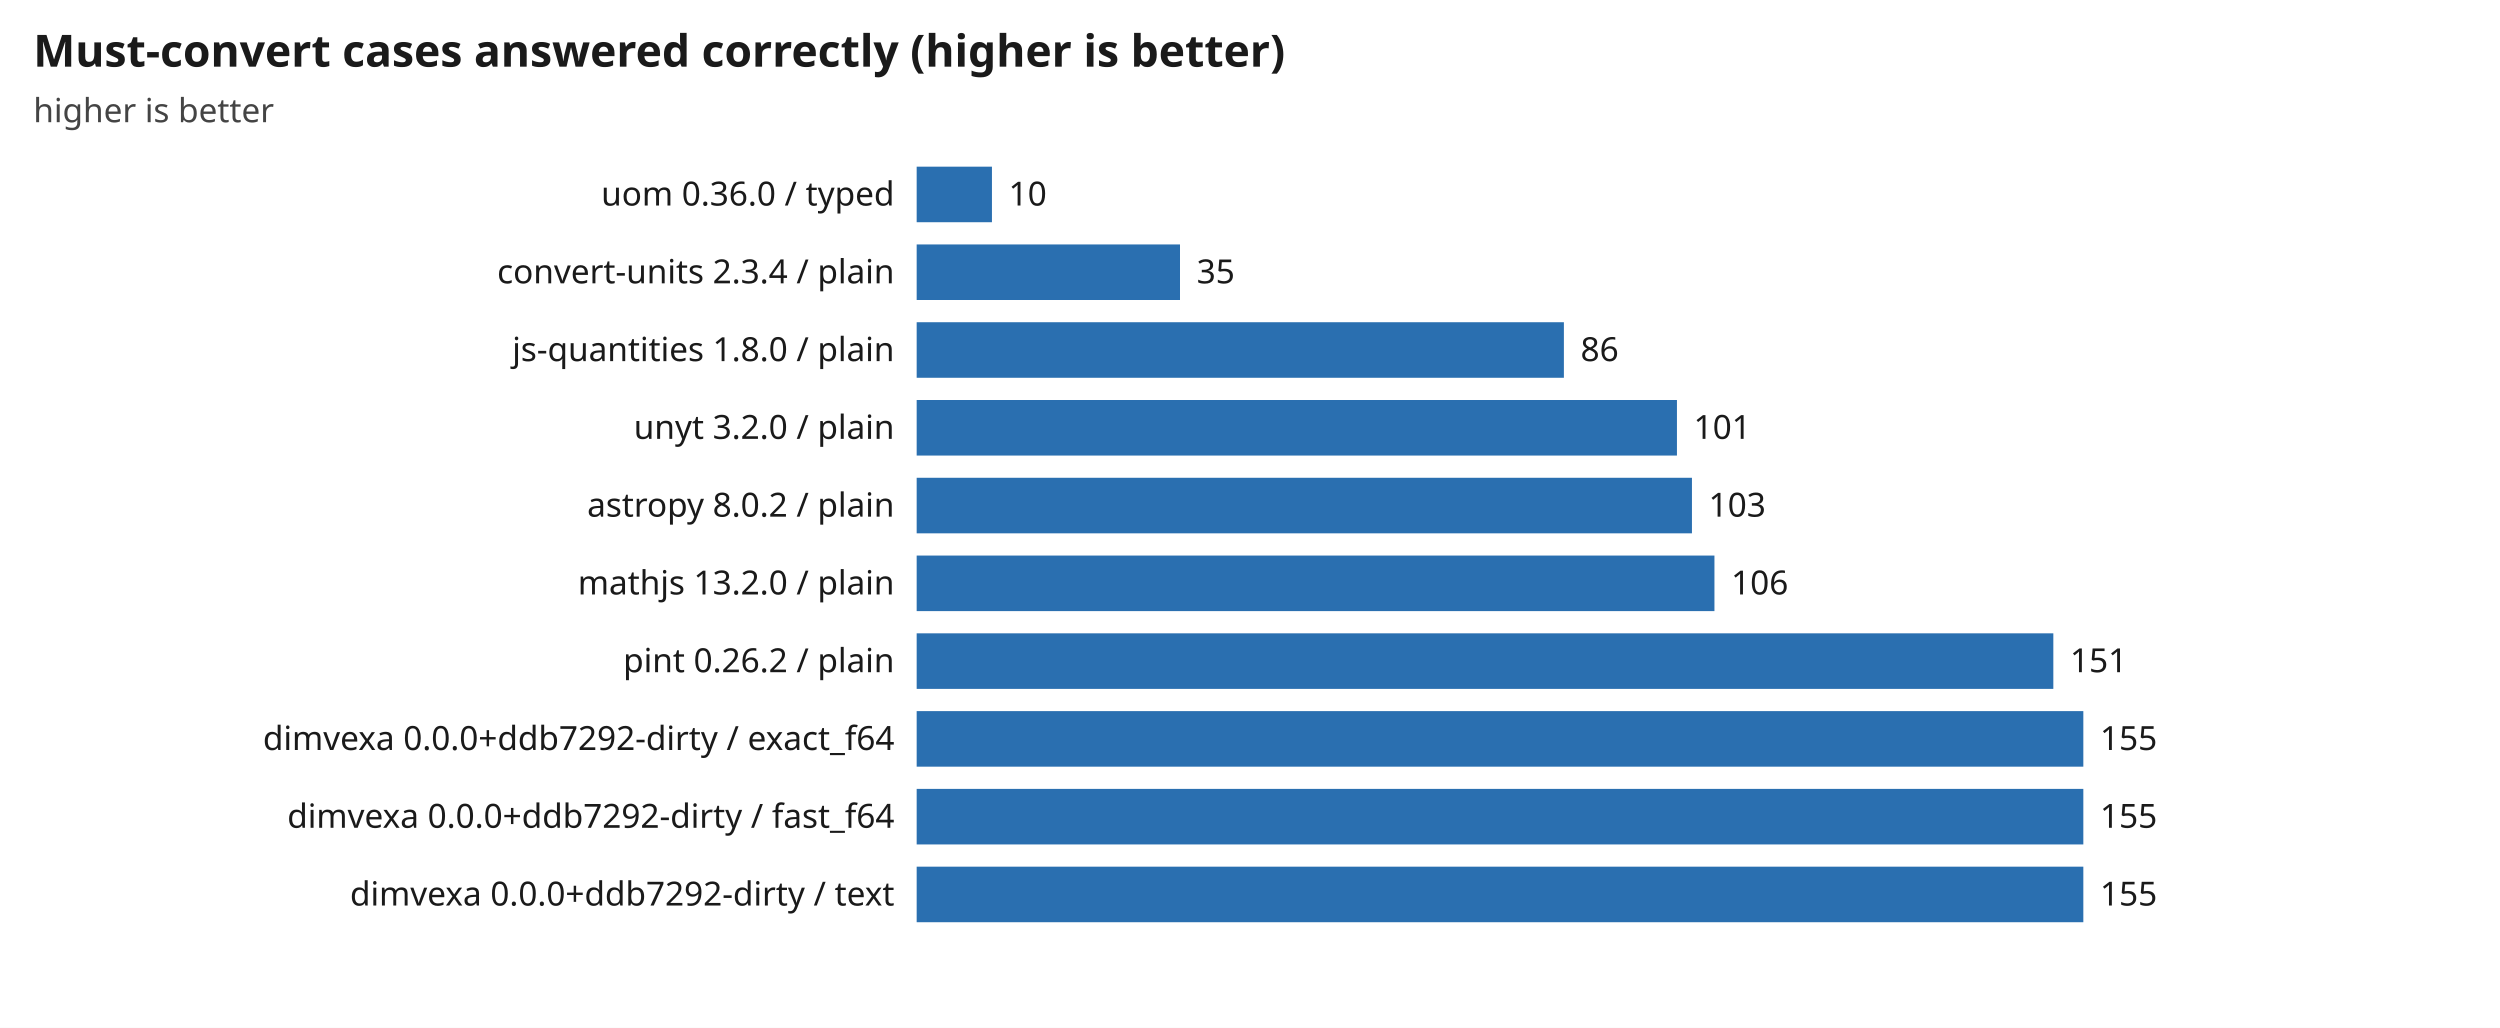
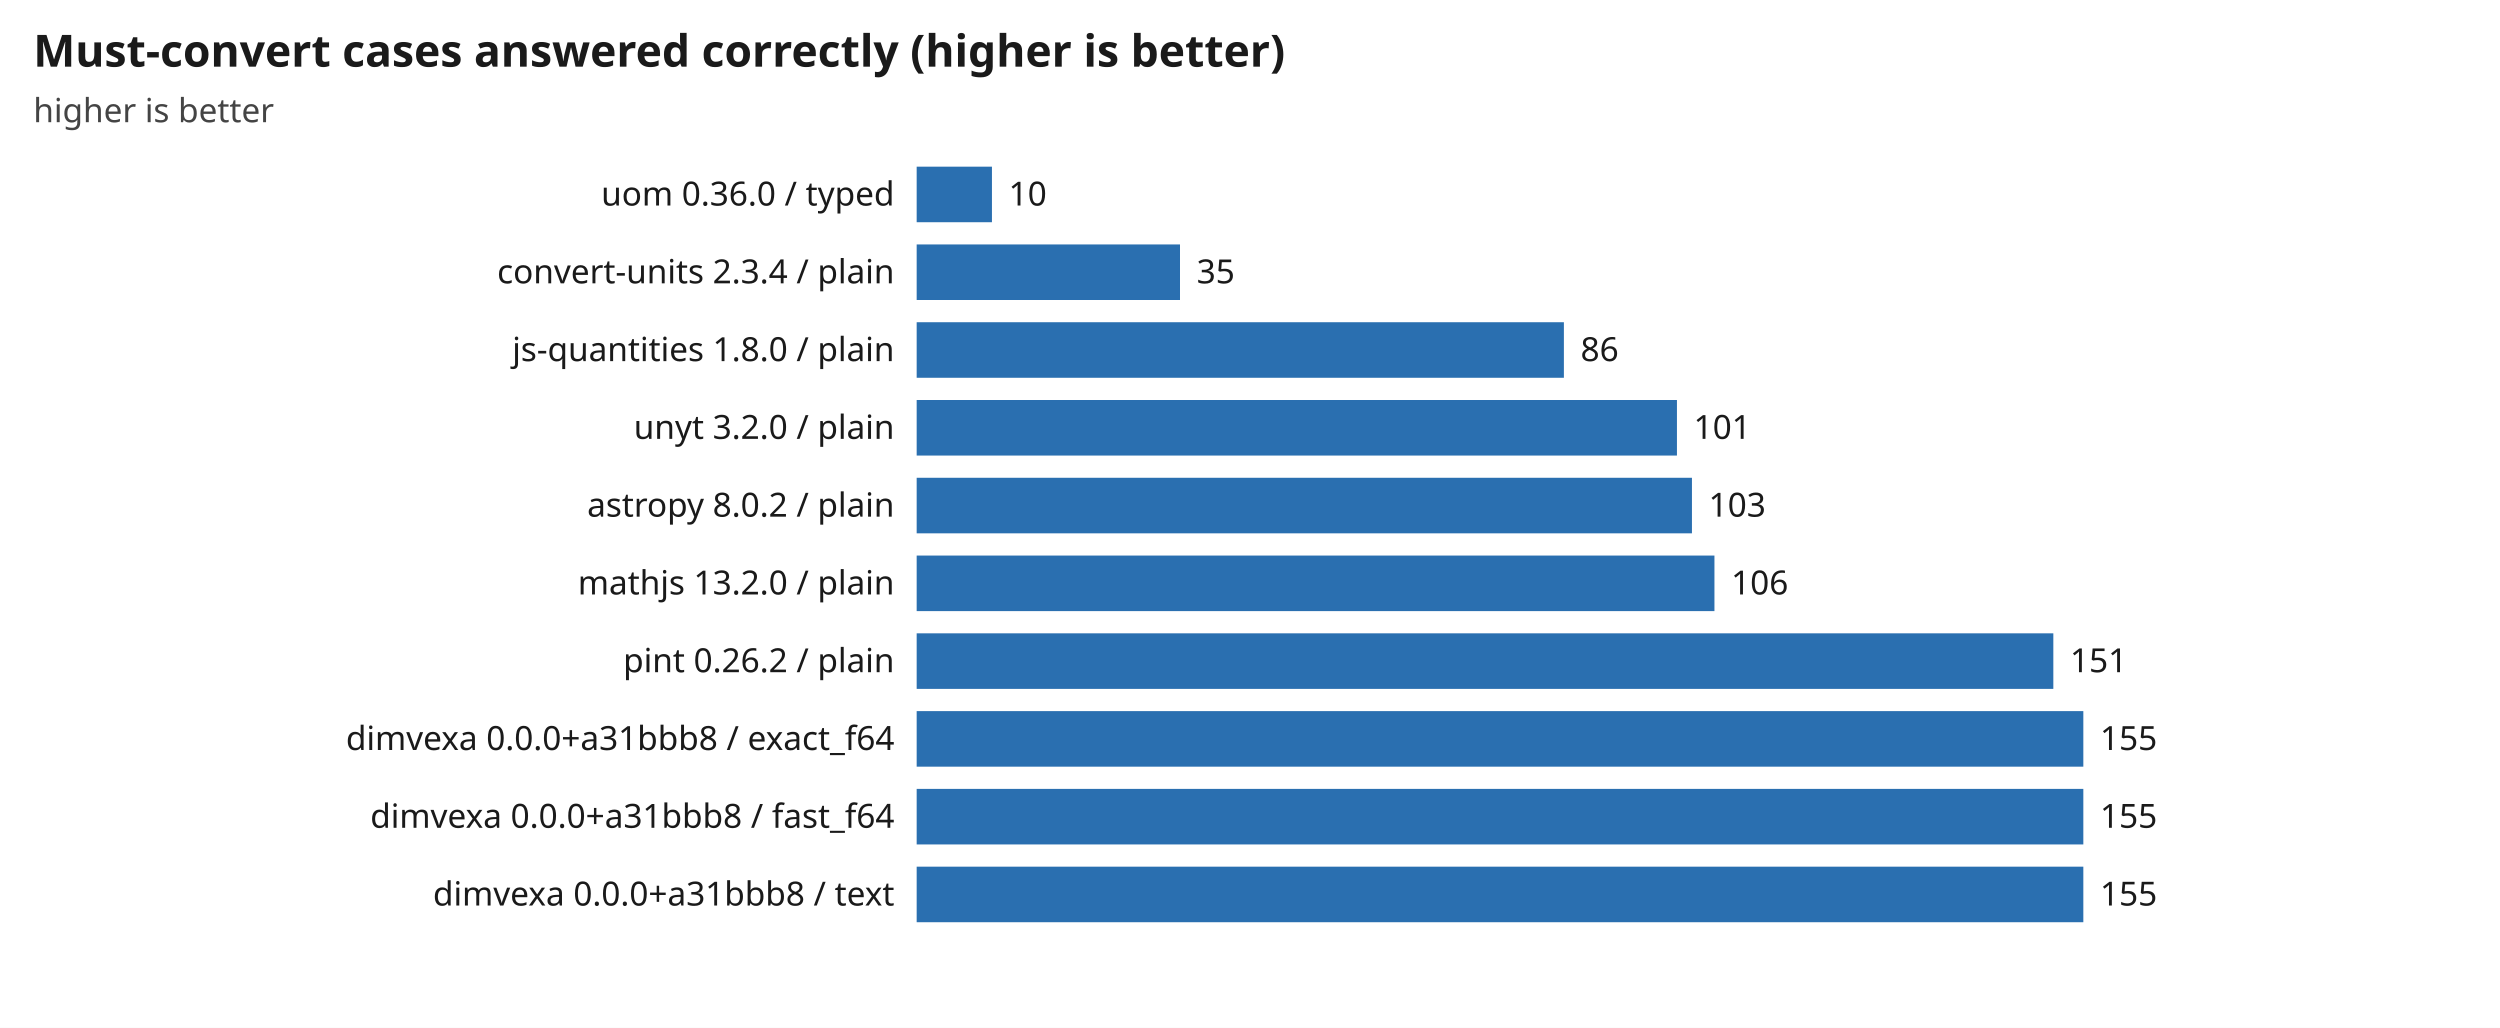
<svg xmlns="http://www.w3.org/2000/svg" width="900" height="370" viewBox="0 0 900 370" role="img" aria-label="Must-convert cases answered correctly (higher is better)">
  <rect width="900" height="370" fill="#ffffff" />
  <text x="12" y="24" font-family="sans-serif" font-size="16" font-weight="bold" fill="#1a1a1a">Must-convert cases answered correctly (higher is better)</text>
  <text x="12" y="44" font-family="sans-serif" font-size="12" fill="#444444">higher is better</text>
  <text x="322" y="74" text-anchor="end" font-family="sans-serif" font-size="12" fill="#1a1a1a">uom 0.36.0 / typed</text>
  <rect x="330" y="60" width="27.1" height="20" fill="#2a6fb0" />
  <text x="363.1" y="74" font-family="sans-serif" font-size="12" fill="#1a1a1a">10 </text>
  <text x="322" y="102" text-anchor="end" font-family="sans-serif" font-size="12" fill="#1a1a1a">convert-units 2.3.4 / plain</text>
  <rect x="330" y="88" width="94.8" height="20" fill="#2a6fb0" />
  <text x="430.8" y="102" font-family="sans-serif" font-size="12" fill="#1a1a1a">35 </text>
  <text x="322" y="130" text-anchor="end" font-family="sans-serif" font-size="12" fill="#1a1a1a">js-quantities 1.8.0 / plain</text>
  <rect x="330" y="116" width="233.0" height="20" fill="#2a6fb0" />
  <text x="569.0" y="130" font-family="sans-serif" font-size="12" fill="#1a1a1a">86 </text>
  <text x="322" y="158" text-anchor="end" font-family="sans-serif" font-size="12" fill="#1a1a1a">unyt 3.2.0 / plain</text>
  <rect x="330" y="144" width="273.7" height="20" fill="#2a6fb0" />
  <text x="609.7" y="158" font-family="sans-serif" font-size="12" fill="#1a1a1a">101 </text>
  <text x="322" y="186" text-anchor="end" font-family="sans-serif" font-size="12" fill="#1a1a1a">astropy 8.0.2 / plain</text>
  <rect x="330" y="172" width="279.1" height="20" fill="#2a6fb0" />
  <text x="615.1" y="186" font-family="sans-serif" font-size="12" fill="#1a1a1a">103 </text>
  <text x="322" y="214" text-anchor="end" font-family="sans-serif" font-size="12" fill="#1a1a1a">mathjs 13.2.0 / plain</text>
  <rect x="330" y="200" width="287.2" height="20" fill="#2a6fb0" />
  <text x="623.2" y="214" font-family="sans-serif" font-size="12" fill="#1a1a1a">106 </text>
  <text x="322" y="242" text-anchor="end" font-family="sans-serif" font-size="12" fill="#1a1a1a">pint 0.26.2 / plain</text>
  <rect x="330" y="228" width="409.2" height="20" fill="#2a6fb0" />
  <text x="745.2" y="242" font-family="sans-serif" font-size="12" fill="#1a1a1a">151 </text>
-   <text x="322" y="270" text-anchor="end" font-family="sans-serif" font-size="12" fill="#1a1a1a">dimvexa 0.0.0+ddb7292-dirty / exact_f64</text>
+   <text x="322" y="270" text-anchor="end" font-family="sans-serif" font-size="12" fill="#1a1a1a">dimvexa 0.0.0+a31bbb8 / exact_f64</text>
  <rect x="330" y="256" width="420.0" height="20" fill="#2a6fb0" />
  <text x="756.0" y="270" font-family="sans-serif" font-size="12" fill="#1a1a1a">155 </text>
-   <text x="322" y="298" text-anchor="end" font-family="sans-serif" font-size="12" fill="#1a1a1a">dimvexa 0.0.0+ddb7292-dirty / fast_f64</text>
+   <text x="322" y="298" text-anchor="end" font-family="sans-serif" font-size="12" fill="#1a1a1a">dimvexa 0.0.0+a31bbb8 / fast_f64</text>
  <rect x="330" y="284" width="420.0" height="20" fill="#2a6fb0" />
  <text x="756.0" y="298" font-family="sans-serif" font-size="12" fill="#1a1a1a">155 </text>
-   <text x="322" y="326" text-anchor="end" font-family="sans-serif" font-size="12" fill="#1a1a1a">dimvexa 0.0.0+ddb7292-dirty / text</text>
+   <text x="322" y="326" text-anchor="end" font-family="sans-serif" font-size="12" fill="#1a1a1a">dimvexa 0.0.0+a31bbb8 / text</text>
  <rect x="330" y="312" width="420.0" height="20" fill="#2a6fb0" />
  <text x="756.0" y="326" font-family="sans-serif" font-size="12" fill="#1a1a1a">155 </text>
</svg>
